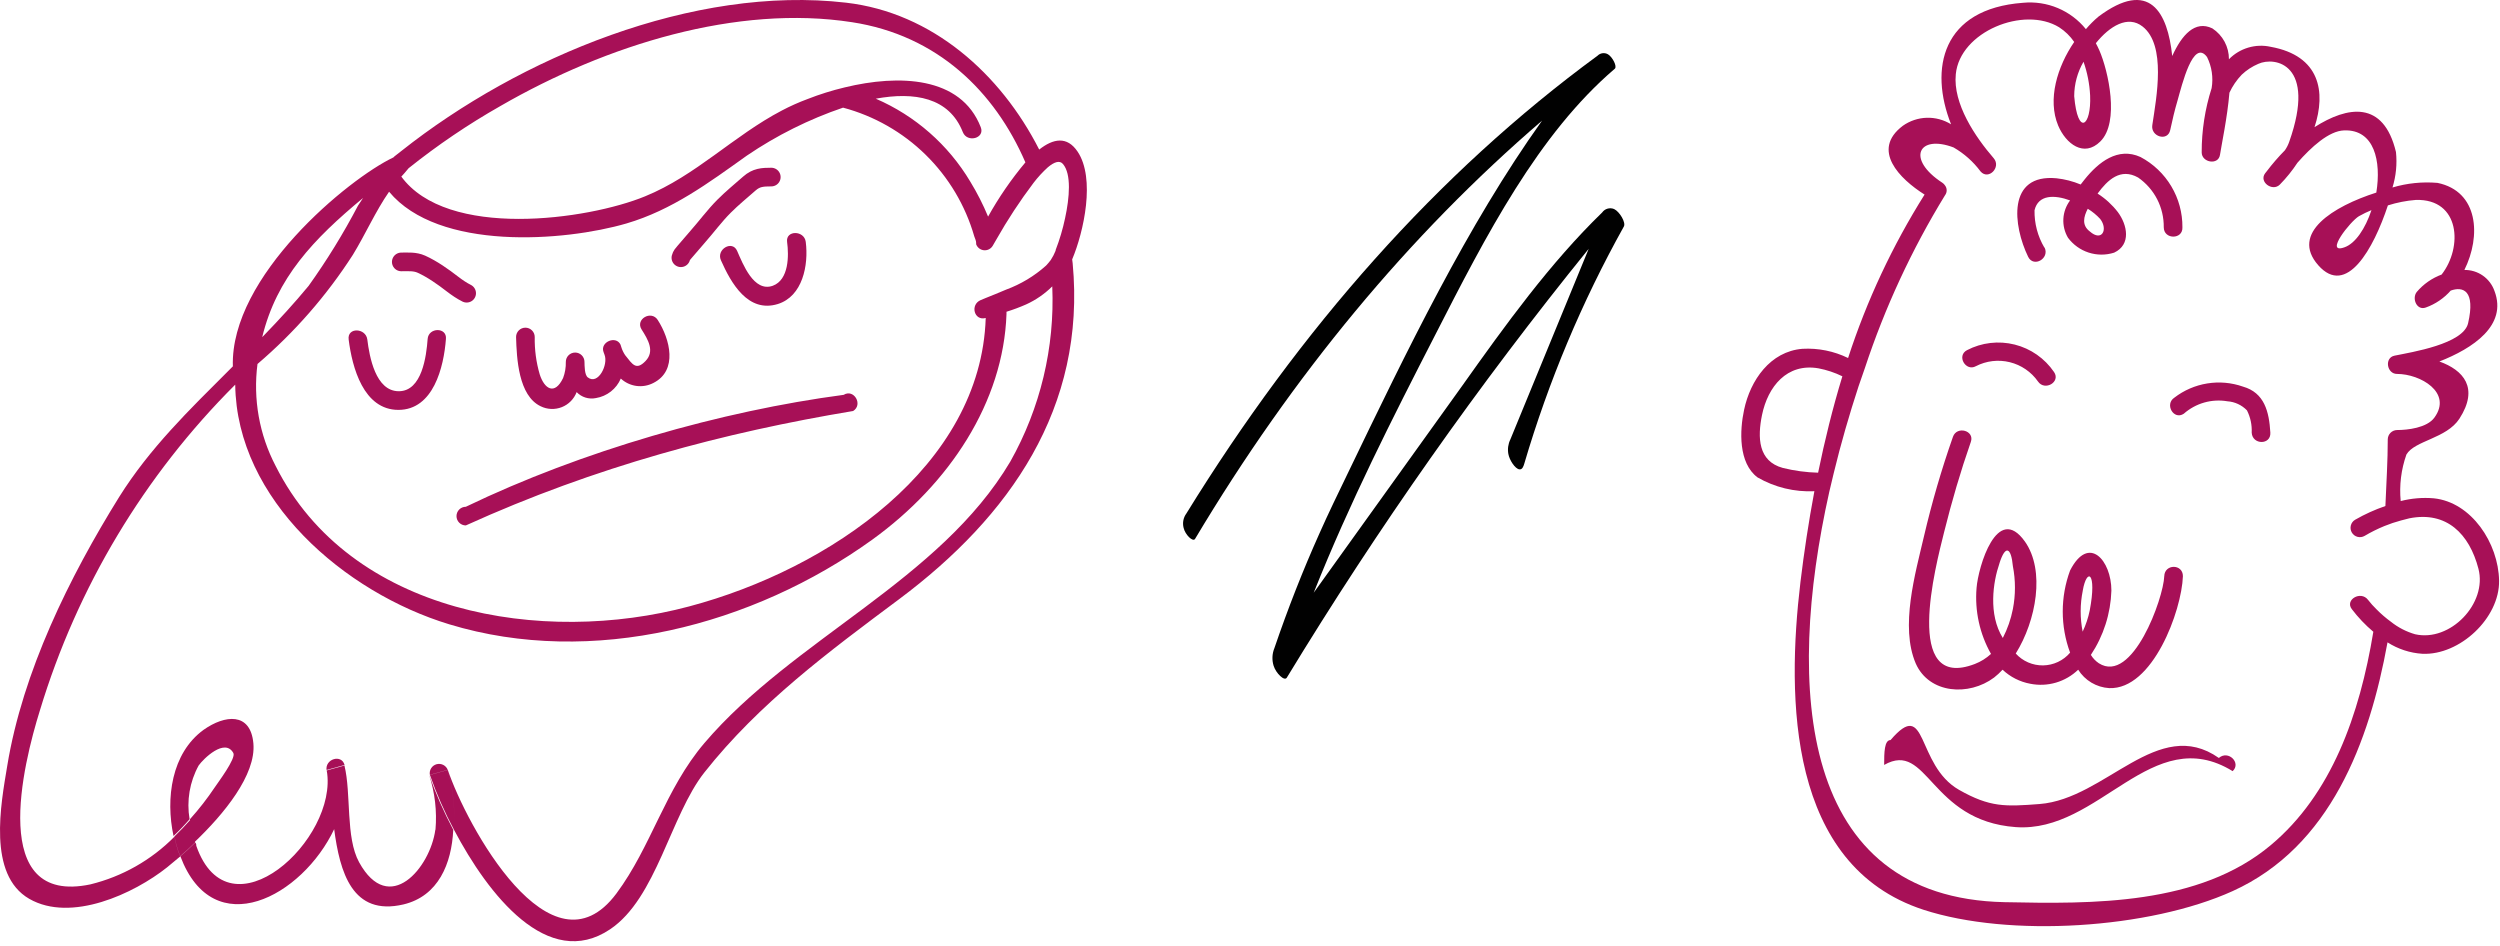
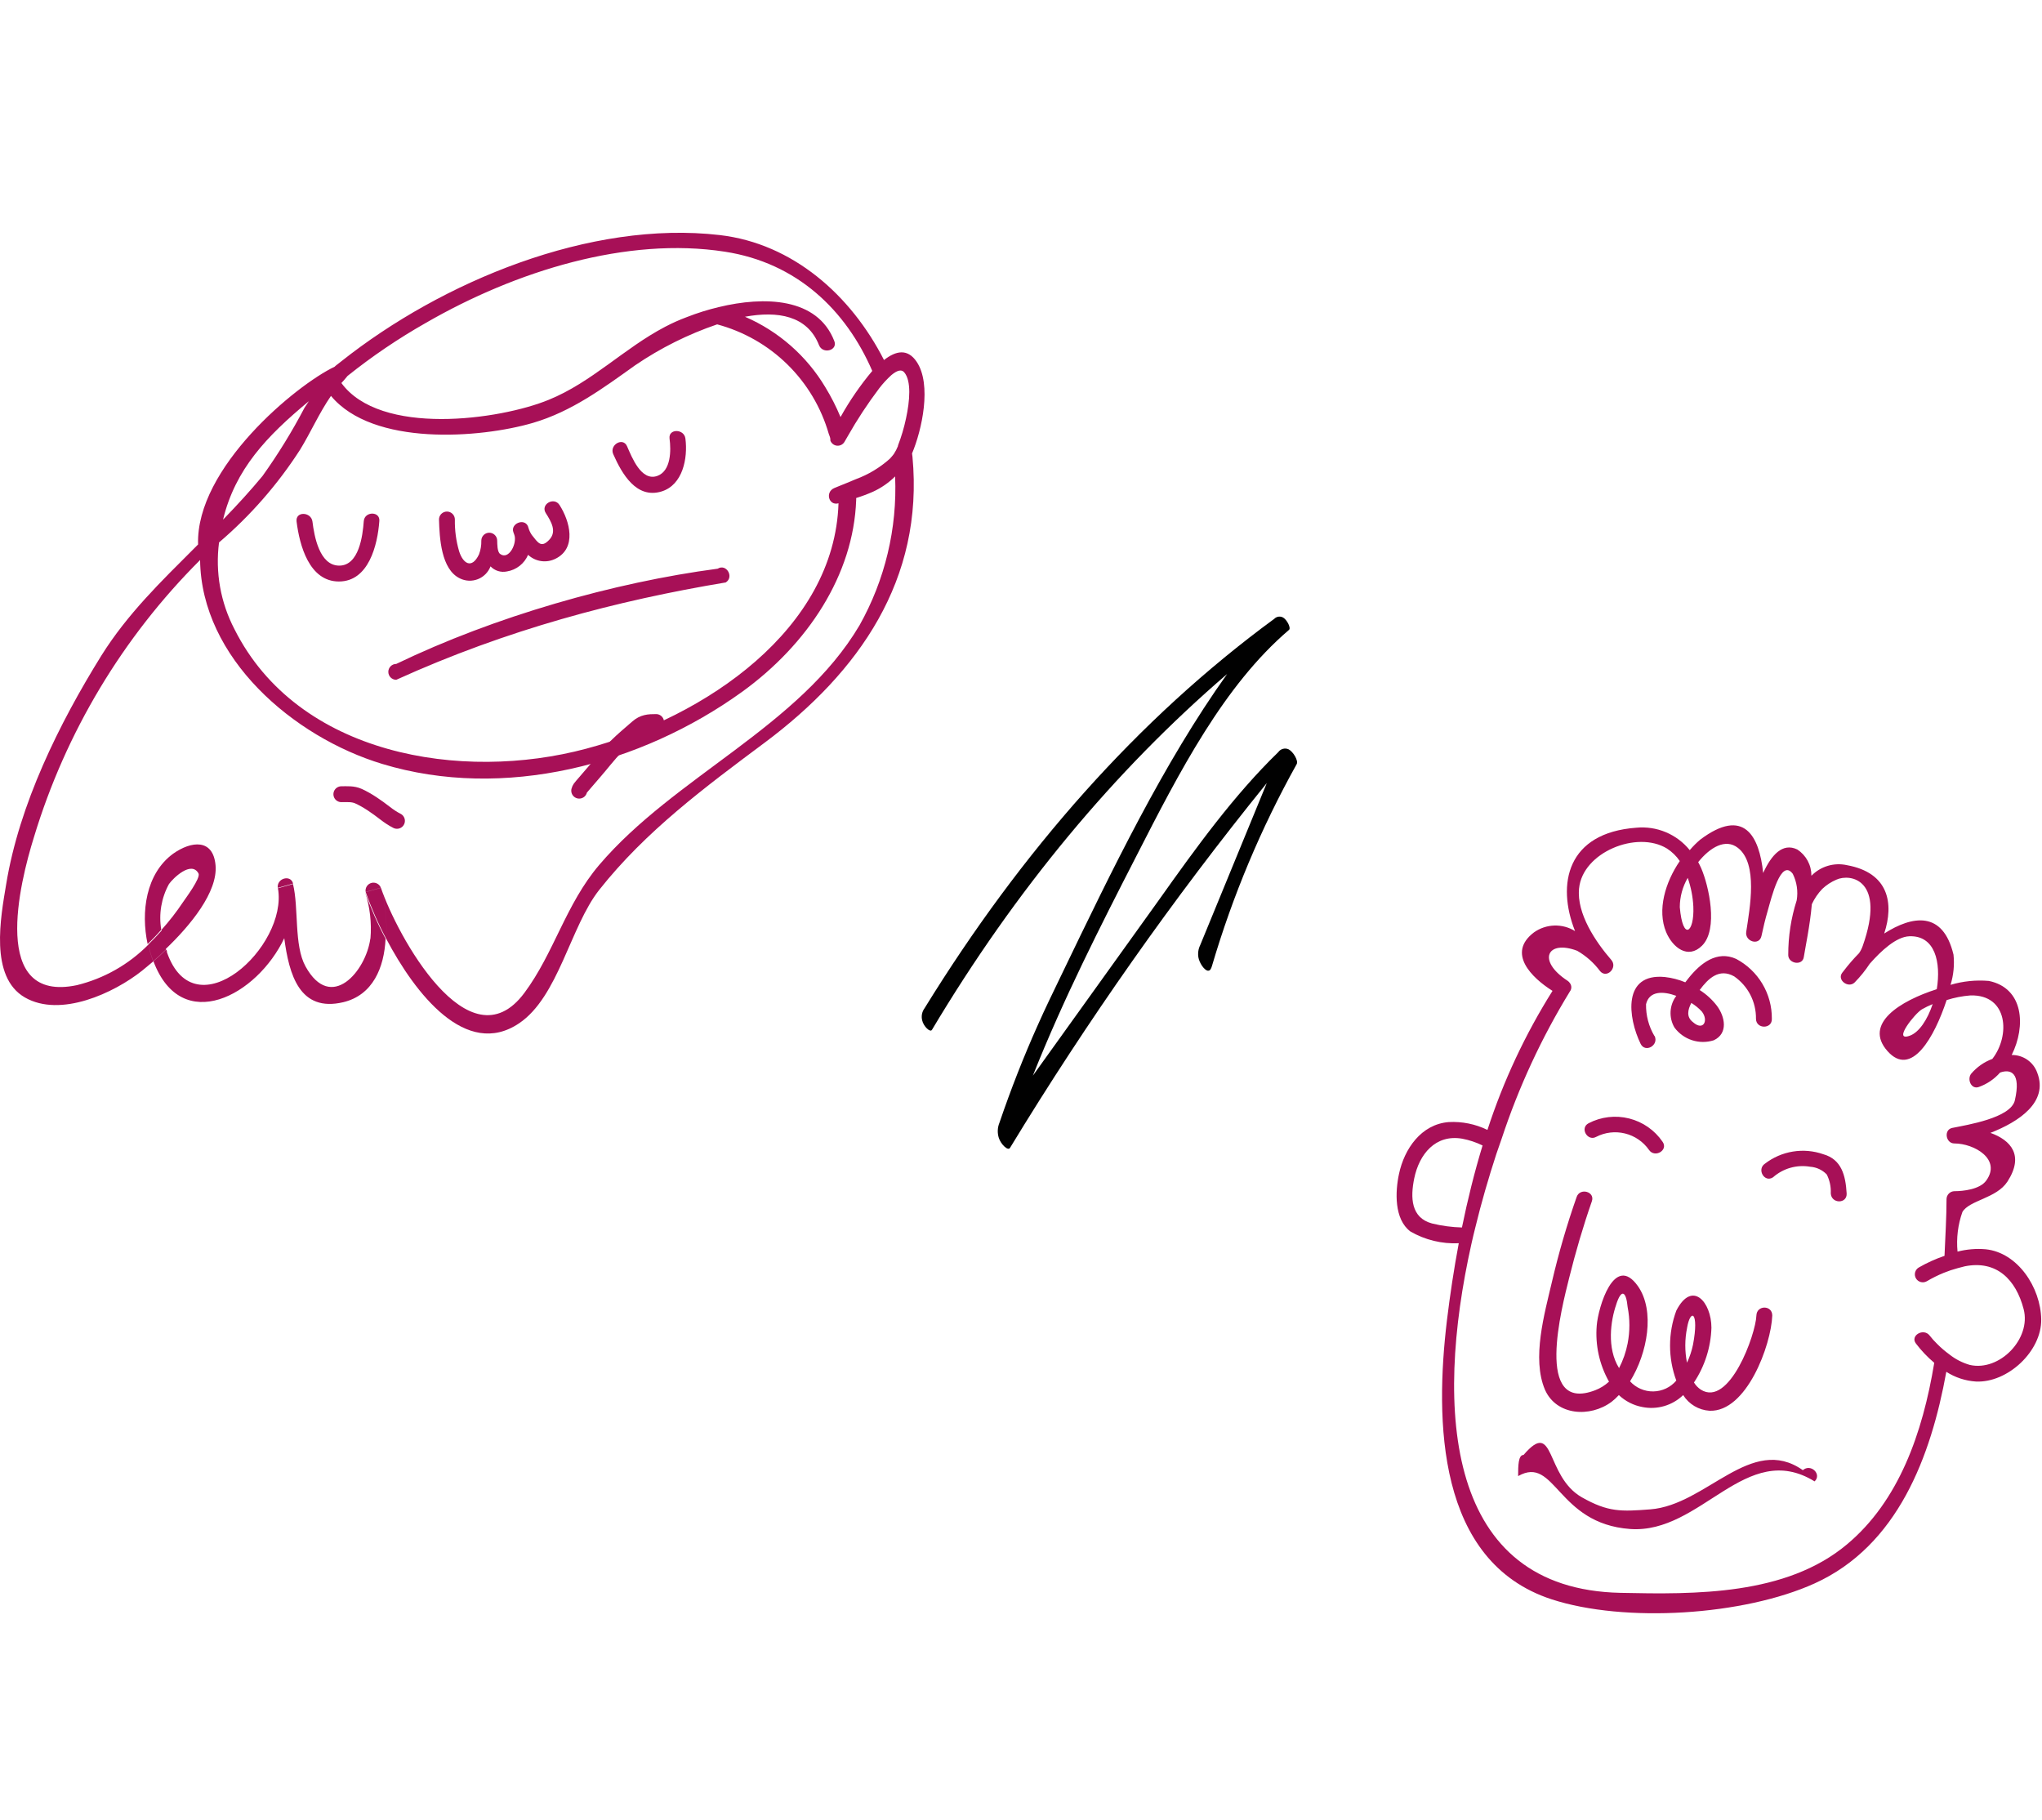
- <svg xmlns="http://www.w3.org/2000/svg" width="201" height="76" viewBox="0 0 201 76" fill="none">
-   <path d="M195.676 40.064C194.783 39.988 193.884 40.063 193.016 40.285C192.895 39.019 193.052 37.743 193.476 36.544C194.136 35.414 196.696 35.264 197.736 33.664C199.336 31.184 198.056 29.754 196.126 29.064C198.806 28.014 201.616 26.174 200.556 23.394C200.381 22.894 200.054 22.462 199.619 22.158C199.185 21.855 198.666 21.696 198.136 21.704C199.496 18.974 199.276 15.384 195.976 14.704C194.757 14.6 193.529 14.725 192.356 15.074C192.641 14.153 192.736 13.184 192.636 12.224C191.636 8.034 188.736 8.534 186.086 10.224C187.016 7.394 186.536 4.484 182.566 3.764C181.967 3.631 181.344 3.653 180.756 3.828C180.168 4.003 179.634 4.325 179.206 4.764C179.209 4.273 179.089 3.788 178.857 3.355C178.624 2.922 178.287 2.554 177.876 2.284C176.476 1.604 175.416 2.814 174.646 4.504C174.286 1.014 172.836 -1.756 168.706 1.344C168.345 1.649 168.011 1.984 167.706 2.344C167.105 1.601 166.329 1.018 165.448 0.648C164.567 0.278 163.607 0.133 162.656 0.224C156.116 0.704 155.096 5.534 156.866 9.994C156.279 9.631 155.598 9.448 154.908 9.469C154.218 9.491 153.549 9.715 152.986 10.114C150.406 12.064 152.736 14.384 154.736 15.644C152.153 19.755 150.087 24.168 148.586 28.784C147.446 28.228 146.182 27.973 144.916 28.044C142.326 28.254 140.726 30.575 140.226 32.944C139.866 34.614 139.756 37.224 141.306 38.384C142.692 39.184 144.278 39.569 145.876 39.494C145.416 41.944 145.046 44.394 144.756 46.794C143.636 56.184 143.756 69.584 154.646 73.144C161.556 75.394 172.796 74.684 179.506 71.644C187.366 68.084 190.506 59.645 191.956 51.645C192.796 52.183 193.76 52.5 194.756 52.564C197.756 52.704 200.976 49.694 200.926 46.684C200.876 43.675 198.706 40.374 195.676 40.064ZM167.516 4.964C167.822 5.838 168 6.75 168.046 7.674C168.156 10.164 167.046 10.984 166.766 7.734C166.768 6.761 167.027 5.806 167.516 4.964ZM143.346 37.624C141.346 37.084 141.296 35.175 141.666 33.364C142.136 31.084 143.666 29.174 146.206 29.614C146.871 29.741 147.517 29.957 148.126 30.254C147.346 32.814 146.706 35.414 146.176 38.005C145.222 37.98 144.273 37.852 143.346 37.624ZM194.176 50.994C193.47 50.791 192.811 50.452 192.236 49.994C191.823 49.693 191.435 49.359 191.076 48.994C190.828 48.754 190.597 48.497 190.386 48.224C189.806 47.464 188.506 48.224 189.086 48.974C189.594 49.643 190.174 50.254 190.816 50.794C189.716 57.465 187.456 63.864 182.576 67.945C176.816 72.784 168.236 72.684 161.156 72.534C144.666 72.184 143.536 55.355 147.076 39.535C147.186 39.044 147.306 38.534 147.426 38.064C148.006 35.664 148.696 33.294 149.426 31.064C149.599 30.564 149.769 30.074 149.936 29.594C151.541 24.732 153.702 20.071 156.376 15.704C156.465 15.59 156.513 15.449 156.513 15.304C156.513 15.159 156.465 15.019 156.376 14.904C156.322 14.82 156.25 14.749 156.166 14.694C153.236 12.784 154.236 10.784 157.066 11.854C157.914 12.342 158.653 12.999 159.236 13.784C159.866 14.514 160.916 13.454 160.296 12.724C158.806 11.004 157.006 8.334 157.246 5.964C157.576 2.544 162.726 0.454 165.556 2.194C166.034 2.503 166.446 2.904 166.766 3.374C165.396 5.374 164.606 8.004 165.476 10.094C166.096 11.564 167.546 12.684 168.866 11.374C170.436 9.824 169.506 5.694 168.786 4.044C168.706 3.844 168.596 3.664 168.506 3.474C169.626 2.084 171.086 1.204 172.266 2.134C174.176 3.634 173.386 7.804 173.046 10.054C172.896 10.984 174.286 11.414 174.486 10.454C174.656 9.654 174.846 8.854 175.076 8.074C175.426 6.854 176.326 3.074 177.446 4.584C177.829 5.358 177.959 6.233 177.816 7.084C177.282 8.756 177.012 10.5 177.016 12.254C177.016 13.074 178.356 13.304 178.486 12.454C178.616 11.604 179.076 9.454 179.246 7.454C179.493 6.92 179.828 6.429 180.236 6.004C180.624 5.638 181.074 5.343 181.566 5.134C182.906 4.524 186.266 5.134 184.056 11.394C183.972 11.639 183.854 11.872 183.706 12.084C183.179 12.618 182.688 13.186 182.236 13.784L182.116 13.934C181.596 14.624 182.706 15.434 183.296 14.844C183.825 14.305 184.301 13.716 184.716 13.084C185.816 11.834 187.236 10.524 188.466 10.484C190.906 10.394 191.466 12.954 191.056 15.484C187.586 16.594 184.116 18.744 186.386 21.324C188.656 23.904 190.836 20.004 191.986 16.514C192.716 16.282 193.471 16.134 194.236 16.074C197.806 15.974 198.016 19.884 196.306 22.074C195.53 22.362 194.841 22.844 194.306 23.474C193.896 23.994 194.306 24.994 195.036 24.724C195.807 24.448 196.495 23.98 197.036 23.364C198.036 23.005 199.036 23.364 198.436 25.984C198.056 27.664 193.896 28.314 192.526 28.594C191.686 28.754 191.896 30.074 192.726 30.064C194.586 30.064 197.196 31.555 195.726 33.575C195.126 34.404 193.556 34.575 192.726 34.575C192.528 34.577 192.338 34.657 192.198 34.797C192.058 34.937 191.978 35.126 191.976 35.325C191.976 37.005 191.866 38.815 191.786 40.684C190.943 40.973 190.129 41.341 189.356 41.785C189.183 41.885 189.058 42.05 189.008 42.243C188.957 42.437 188.985 42.642 189.086 42.814C189.187 42.987 189.352 43.112 189.545 43.163C189.738 43.213 189.943 43.185 190.116 43.084C190.626 42.783 191.158 42.519 191.706 42.294C192.142 42.116 192.59 41.966 193.046 41.844L193.706 41.674C196.706 41.074 198.536 42.924 199.266 45.724C199.996 48.524 196.996 51.634 194.176 50.994ZM190.666 16.894C190.176 18.364 189.376 19.594 188.466 19.894C186.866 20.444 188.976 17.784 189.656 17.384C189.981 17.199 190.319 17.036 190.666 16.894ZM179.506 62C173 58 168.806 66.99 162.066 66.5C155.126 65.99 155.009 59.5 151.486 61.5C151.486 60.5 151.5 59.5 152 59.5C155 56 154.01 61.5 157.5 63.5C160 64.92 161.226 64.854 163.976 64.644C169.306 64.234 173.5 57.5 178.396 60.94C179.156 60.28 180.216 61.34 179.506 62ZM164.366 19.904C163.83 18.997 163.556 17.958 163.576 16.904C163.876 15.634 165.186 15.654 166.436 16.114C166.113 16.541 165.925 17.055 165.895 17.589C165.865 18.123 165.994 18.654 166.266 19.114C166.683 19.675 167.264 20.093 167.929 20.308C168.594 20.523 169.309 20.525 169.976 20.314C171.366 19.664 171.036 18.074 170.276 17.054C169.824 16.466 169.272 15.962 168.646 15.564C169.446 14.474 170.486 13.474 171.906 14.274C172.55 14.722 173.076 15.32 173.435 16.017C173.794 16.715 173.976 17.49 173.966 18.274C173.966 19.274 175.516 19.274 175.466 18.274C175.476 17.114 175.167 15.974 174.572 14.977C173.978 13.981 173.121 13.167 172.096 12.624C170.276 11.794 168.716 13.044 167.606 14.424L167.286 14.834C166.666 14.576 166.013 14.407 165.346 14.334C161.346 13.954 161.846 18.144 163.066 20.654C163.506 21.534 164.806 20.784 164.386 19.904H164.366ZM167.856 16.784C168.226 17.01 168.562 17.286 168.856 17.604C169.506 18.444 168.996 19.474 168.016 18.604C167.366 18.114 167.516 17.434 167.856 16.784ZM158.146 28.154C159.326 27.539 160.69 27.379 161.981 27.703C163.271 28.027 164.397 28.814 165.146 29.914C165.696 30.714 164.396 31.464 163.856 30.674C163.313 29.899 162.506 29.346 161.587 29.12C160.667 28.894 159.697 29.009 158.856 29.444C158.046 29.894 157.286 28.604 158.146 28.154ZM182.536 34.785C182.596 35.785 181.096 35.785 181.036 34.785C181.067 34.165 180.936 33.548 180.656 32.994C180.241 32.565 179.682 32.305 179.086 32.264C178.463 32.158 177.825 32.192 177.217 32.365C176.61 32.538 176.049 32.846 175.576 33.264C174.766 33.804 174.016 32.504 174.816 31.974C175.589 31.378 176.499 30.984 177.463 30.829C178.427 30.673 179.414 30.761 180.336 31.084C182.056 31.574 182.436 33.084 182.536 34.785ZM160.326 54.474C160.569 54.283 160.797 54.073 161.006 53.844C161.625 54.428 162.399 54.821 163.236 54.974C163.921 55.111 164.629 55.079 165.3 54.882C165.97 54.685 166.583 54.329 167.086 53.844C167.353 54.271 167.719 54.628 168.152 54.886C168.585 55.143 169.073 55.293 169.576 55.325C173.076 55.465 175.406 49.114 175.506 46.325C175.506 45.325 174.036 45.325 174.006 46.325C173.946 48.105 171.446 55.044 168.746 53.325C168.487 53.15 168.268 52.921 168.106 52.654C169.126 51.118 169.697 49.328 169.756 47.484C169.756 45.054 167.936 42.944 166.436 45.864C165.648 47.997 165.648 50.342 166.436 52.474C166.168 52.789 165.836 53.044 165.462 53.22C165.088 53.396 164.68 53.491 164.267 53.498C163.853 53.504 163.443 53.423 163.063 53.258C162.684 53.094 162.344 52.851 162.066 52.544C163.716 49.895 164.446 45.874 162.806 43.544C160.566 40.394 159.046 45.594 158.916 47.264C158.761 49.111 159.165 50.961 160.076 52.575C159.697 52.924 159.256 53.199 158.776 53.384C152.946 55.624 155.636 45.484 156.306 42.785C156.916 40.334 157.626 37.904 158.456 35.525C158.776 34.614 157.326 34.215 157.016 35.124C156.095 37.747 155.318 40.418 154.686 43.124C153.986 46.124 152.756 50.384 154.026 53.344C155.106 55.784 158.296 55.995 160.326 54.474ZM167.456 47.474C167.776 45.634 168.606 45.955 168.016 49.075C167.895 49.665 167.703 50.239 167.446 50.785C167.23 49.695 167.233 48.573 167.456 47.484V47.474ZM160.756 45.285C161.236 43.775 161.696 44.005 161.836 45.525C162.057 46.66 162.057 47.828 161.836 48.965C161.678 49.776 161.405 50.56 161.026 51.294C159.846 49.404 160.236 46.784 160.756 45.294V45.285Z" fill="#A71057" />
-   <path d="M36.002 61.905L34.562 62.305C34.527 62.12 34.563 61.929 34.662 61.77C34.761 61.611 34.917 61.494 35.098 61.444C35.279 61.394 35.472 61.413 35.64 61.499C35.807 61.584 35.936 61.729 36.002 61.905ZM26.262 61.905L27.702 61.505C27.472 60.605 26.092 61.015 26.262 61.955V61.905ZM15.312 65.905C14.898 66.372 14.468 66.822 14.022 67.255C14.1 67.64 14.2 68.021 14.322 68.395C14.372 68.545 14.432 68.685 14.492 68.835C14.872 68.505 15.282 68.135 15.692 67.735C15.513 67.14 15.386 66.531 15.312 65.915V65.905ZM27.702 61.545L26.262 61.945C26.542 63.115 26.642 64.865 26.872 66.625C27.664 65.061 27.954 63.29 27.702 61.555V61.545ZM36.002 61.895L34.562 62.295C35.095 63.815 35.744 65.293 36.502 66.715C36.6 65.095 36.431 63.47 36.002 61.905V61.895ZM35.002 66.705C34.592 69.775 31.282 73.705 28.872 69.325C27.772 67.325 28.252 63.815 27.692 61.545C27.946 63.283 27.656 65.058 26.862 66.625C27.322 70.135 28.322 73.685 32.442 72.715C35.242 72.045 36.312 69.445 36.442 66.715C35.684 65.293 35.035 63.815 34.502 62.295C34.967 63.719 35.14 65.222 35.012 66.715L35.002 66.705ZM15.782 68.005C15.782 67.925 15.782 67.825 15.702 67.745C15.292 68.145 14.882 68.515 14.502 68.845C17.162 75.915 24.312 72.095 26.882 66.635C26.652 64.875 26.552 63.125 26.272 61.955C27.232 67.475 18.422 75.565 15.782 68.005ZM34.382 27.255C34.282 28.625 33.932 31.455 32.062 31.455C30.192 31.455 29.702 28.675 29.532 27.295C29.412 26.355 27.902 26.295 28.032 27.295C28.312 29.535 29.222 32.955 32.032 32.955C34.842 32.955 35.682 29.525 35.852 27.255C35.952 26.295 34.452 26.305 34.382 27.255ZM62.532 24.445C64.532 23.825 65.022 21.315 64.782 19.445C64.662 18.505 63.162 18.495 63.282 19.445C63.432 20.555 63.432 22.495 62.132 22.975C60.602 23.525 59.722 21.205 59.262 20.165C58.872 19.285 57.572 20.045 57.962 20.925C58.782 22.775 60.142 25.175 62.532 24.445ZM67.832 31.745C58 33.045 46.772 36.254 37.452 40.745C37.253 40.745 37.062 40.824 36.921 40.965C36.781 41.105 36.702 41.296 36.702 41.495C36.702 41.694 36.781 41.885 36.921 42.025C37.062 42.166 37.253 42.245 37.452 42.245C47.912 37.5 58.262 34.765 68.592 33.045C69.412 32.535 68.652 31.235 67.832 31.745ZM43.472 32.665C43.734 32.794 44.021 32.867 44.313 32.879C44.605 32.891 44.897 32.841 45.169 32.734C45.441 32.627 45.687 32.464 45.893 32.255C46.098 32.047 46.258 31.798 46.362 31.525C46.558 31.73 46.803 31.882 47.074 31.966C47.346 32.05 47.634 32.063 47.912 32.005C48.35 31.934 48.764 31.752 49.114 31.478C49.464 31.203 49.738 30.844 49.912 30.435C50.257 30.756 50.693 30.963 51.16 31.028C51.627 31.092 52.102 31.011 52.522 30.795C54.522 29.795 53.872 27.265 52.882 25.725C52.362 24.915 51.062 25.665 51.582 26.485C52.102 27.305 52.662 28.235 51.902 29.025C51.142 29.815 50.852 29.295 50.262 28.555C50.127 28.355 50.022 28.136 49.952 27.905C49.936 27.84 49.916 27.777 49.892 27.715C49.532 26.945 48.232 27.495 48.522 28.295C48.544 28.37 48.571 28.443 48.602 28.515C48.922 29.315 48.092 30.985 47.262 30.345C46.992 30.145 47.002 29.415 46.992 29.095C46.992 28.896 46.913 28.705 46.772 28.565C46.631 28.424 46.441 28.345 46.242 28.345C46.043 28.345 45.852 28.424 45.711 28.565C45.571 28.705 45.492 28.896 45.492 29.095C45.504 29.538 45.429 29.98 45.272 30.395C44.592 31.815 43.762 31.265 43.392 30.095C43.108 29.121 42.974 28.109 42.992 27.095C42.992 26.896 42.913 26.705 42.772 26.565C42.631 26.424 42.441 26.345 42.242 26.345C42.043 26.345 41.852 26.424 41.711 26.565C41.571 26.705 41.492 26.896 41.492 27.095C41.542 28.815 41.682 31.815 43.472 32.665ZM15.972 61.545C16.352 61.005 18.082 59.305 18.762 60.545C18.992 60.975 17.502 62.945 17.272 63.295C16.668 64.199 16 65.058 15.272 65.865C15.346 66.485 15.473 67.097 15.652 67.695C17.992 65.465 20.602 62.295 20.372 59.765C20.142 57.235 18.072 57.475 16.372 58.675C13.782 60.555 13.302 64.195 13.952 67.215C14.405 66.788 14.835 66.338 15.242 65.865C14.991 64.384 15.248 62.861 15.972 61.545ZM86.242 21.165C87.332 32.785 81.172 41.535 72.302 48.165C66.672 52.365 61.032 56.535 56.632 62.105C53.902 65.565 52.782 72.215 49.052 74.715C44.052 78.075 39.252 71.935 36.502 66.715C36.601 65.092 36.432 63.463 36.002 61.895C37.482 66.295 44.302 78.895 49.562 71.835C52.372 68.055 53.472 63.455 56.632 59.745C63.782 51.355 75.562 46.685 81.232 37.105C83.644 32.817 84.811 27.941 84.602 23.025C83.993 23.628 83.282 24.119 82.502 24.475C81.987 24.702 81.459 24.899 80.922 25.065C80.922 25.125 80.922 25.195 80.922 25.255C80.672 32.325 76.342 38.905 70.122 43.395C60.572 50.275 47.612 53.685 36.122 50.195C27.722 47.645 19.022 40.195 18.912 30.925C11.599 38.223 6.206 47.217 3.212 57.105C1.852 61.455 -0.968 72.835 7.262 71.105C9.826 70.478 12.166 69.152 14.022 67.275C14.1 67.66 14.2 68.041 14.322 68.415C14.372 68.565 14.432 68.705 14.492 68.855L13.432 69.735C10.782 71.845 5.722 74.205 2.352 72.265C-1.018 70.325 0.072 64.655 0.582 61.575C1.822 54.005 5.582 46.395 9.582 39.955C12.052 36.015 15.222 32.955 18.392 29.785L18.722 29.455C18.492 22.215 28.002 14.375 31.632 12.655C31.661 12.631 31.688 12.604 31.712 12.575L32.262 12.145C41.782 4.595 55.782 -1.205 68.022 0.215C74.942 1.015 80.442 5.915 83.552 12.025C84.682 11.135 85.792 10.925 86.642 12.195C88.082 14.345 87.142 18.625 86.202 20.855C86.212 20.965 86.232 21.105 86.242 21.165ZM32.242 14.165C35.922 19.265 47.242 17.685 51.862 15.785C55.942 14.125 58.982 10.915 62.862 8.885C63.528 8.534 64.216 8.227 64.922 7.965C65.898 7.582 66.901 7.268 67.922 7.025C72.252 5.975 77.252 6.115 78.852 10.225C79.212 11.125 77.762 11.505 77.412 10.625C76.312 7.825 73.512 7.365 70.412 7.935C73.583 9.304 76.243 11.638 78.012 14.605C78.561 15.503 79.039 16.442 79.442 17.415C80.302 15.87 81.307 14.411 82.442 13.055C79.962 7.325 75.342 2.835 68.502 1.785C59.282 0.355 48.792 3.585 40.232 8.525C37.644 9.995 35.176 11.667 32.852 13.525C32.622 13.815 32.442 14.005 32.272 14.195L32.242 14.165ZM21.082 27.105L21.202 26.985C22.452 25.695 23.672 24.365 24.812 22.985C26.282 20.929 27.609 18.774 28.782 16.535C28.912 16.325 29.052 16.125 29.192 15.915C25.192 19.235 22.242 22.335 21.082 27.105ZM84.872 20.105C85.194 19.274 85.448 18.418 85.632 17.545C85.992 15.885 86.152 13.995 85.462 13.185C85.192 12.865 84.752 13.025 84.242 13.455C83.826 13.834 83.444 14.249 83.102 14.695C82.002 16.151 81 17.677 80.102 19.265L79.812 19.765C79.74 19.885 79.635 19.982 79.51 20.045C79.385 20.107 79.245 20.134 79.106 20.12C78.966 20.106 78.834 20.054 78.724 19.968C78.613 19.882 78.529 19.767 78.482 19.635V19.525C78.482 19.355 78.392 19.185 78.332 19.005C77.616 16.516 76.269 14.254 74.42 12.441C72.571 10.627 70.284 9.323 67.782 8.655C65.04 9.588 62.437 10.887 60.042 12.515C56.972 14.705 54.042 16.885 50.372 17.965C45.372 19.425 35.252 20.195 31.282 15.415C30.182 17.005 29.392 18.815 28.372 20.485C26.258 23.771 23.674 26.729 20.702 29.265C20.337 32.083 20.846 34.946 22.162 37.465C28.162 49.405 43.642 51.905 55.412 48.755C66.702 45.755 78.872 37.445 79.252 25.565C78.322 25.825 77.972 24.495 78.852 24.125L79.262 23.955C79.762 23.755 80.312 23.535 80.892 23.285C82.074 22.85 83.163 22.195 84.102 21.355C84.237 21.212 84.363 21.062 84.482 20.905C84.636 20.669 84.767 20.417 84.872 20.155V20.105Z" fill="#A71057" />
-   <path d="M32.263 21.058C32.812 21.058 33.358 21.008 33.872 21.238C34.751 21.633 35.629 22.258 36.388 22.845C36.753 23.126 37.124 23.377 37.519 23.575" stroke="#A71057" stroke-width="1.5" stroke-linecap="round" />
-   <path d="M62.012 14.236C61.304 14.236 60.806 14.267 60.254 14.752C59.571 15.351 58.865 15.929 58.222 16.572C57.447 17.347 56.792 18.245 56.066 19.064C55.714 19.46 55.381 19.873 55.028 20.269C54.903 20.41 54.788 20.54 54.743 20.723" stroke="#A71057" stroke-width="1.5" stroke-linecap="round" />
-   <path d="M122.158 37.737C121.81 37.691 121.361 36.989 121.272 36.502C121.198 36.101 121.256 35.688 121.436 35.323L127.731 20.005C118.876 30.94 110.767 42.459 103.46 54.483C103.268 54.8 102.591 54.133 102.401 53.535C102.253 53.064 102.276 52.556 102.465 52.1C103.554 48.91 104.756 45.849 106.07 42.917C106.791 41.288 107.555 39.725 108.317 38.146C113.129 28.154 117.959 18.14 123.984 9.697C113.289 18.886 103.949 30.152 96.084 43.325C95.911 43.612 95.276 42.976 95.16 42.431C95.11 42.236 95.104 42.031 95.143 41.832C95.182 41.634 95.264 41.447 95.385 41.284C104.545 26.43 115.55 13.931 128.441 4.48C128.549 4.37 128.69 4.299 128.843 4.279C128.995 4.258 129.15 4.289 129.283 4.367C129.644 4.582 130.041 5.35 129.829 5.527C123.675 10.783 119.493 18.897 115.373 26.962C111.943 33.647 108.53 40.353 105.621 47.656L117.521 31.074C121.059 26.088 124.632 21.142 128.815 17.082C128.92 16.933 129.072 16.824 129.248 16.775C129.423 16.725 129.61 16.737 129.777 16.809C130.21 17.013 130.742 17.89 130.556 18.216C127.19 24.254 124.505 30.648 122.552 37.279C122.482 37.513 122.392 37.765 122.158 37.737Z" fill="#010101" />
+ <svg xmlns="http://www.w3.org/2000/svg" width="193" height="172" viewBox="0 0 193 172" fill="none">
+   <path d="M187.676 118.064C186.783 117.988 185.884 118.063 185.016 118.285C184.895 117.019 185.052 115.743 185.476 114.544C186.136 113.414 188.696 113.265 189.736 111.665C191.336 109.185 190.056 107.754 188.126 107.064C190.806 106.014 193.616 104.174 192.556 101.394C192.381 100.894 192.054 100.462 191.619 100.158C191.185 99.855 190.666 99.696 190.136 99.704C191.496 96.974 191.276 93.384 187.976 92.704C186.757 92.6 185.529 92.725 184.356 93.074C184.641 92.153 184.736 91.184 184.636 90.224C183.636 86.034 180.736 86.534 178.086 88.224C179.016 85.394 178.536 82.484 174.566 81.764C173.967 81.631 173.344 81.653 172.756 81.828C172.168 82.003 171.634 82.325 171.206 82.764C171.209 82.273 171.089 81.788 170.857 81.355C170.624 80.922 170.287 80.554 169.876 80.284C168.476 79.604 167.416 80.814 166.646 82.504C166.286 79.014 164.836 76.244 160.706 79.344C160.345 79.649 160.011 79.984 159.706 80.344C159.105 79.601 158.329 79.018 157.448 78.648C156.567 78.278 155.607 78.133 154.656 78.224C148.116 78.704 147.096 83.534 148.866 87.994C148.279 87.631 147.598 87.448 146.908 87.469C146.218 87.491 145.549 87.715 144.986 88.114C142.406 90.064 144.736 92.384 146.736 93.644C144.153 97.755 142.087 102.168 140.586 106.784C139.446 106.228 138.182 105.973 136.916 106.044C134.326 106.254 132.726 108.575 132.226 110.944C131.866 112.614 131.756 115.224 133.306 116.384C134.692 117.184 136.278 117.569 137.876 117.494C137.416 119.944 137.046 122.394 136.756 124.794C135.636 134.184 135.756 147.584 146.646 151.144C153.556 153.394 164.796 152.684 171.506 149.644C179.366 146.084 182.506 137.645 183.956 129.645C184.796 130.183 185.76 130.5 186.756 130.564C189.756 130.704 192.976 127.695 192.926 124.685C192.876 121.675 190.706 118.374 187.676 118.064ZM159.516 82.964C159.822 83.838 160 84.75 160.046 85.674C160.156 88.164 159.046 88.984 158.766 85.734C158.768 84.761 159.027 83.806 159.516 82.964ZM135.346 115.625C133.346 115.085 133.296 113.174 133.666 111.364C134.136 109.084 135.666 107.175 138.206 107.615C138.871 107.741 139.517 107.957 140.126 108.254C139.346 110.814 138.706 113.415 138.176 116.005C137.222 115.98 136.273 115.852 135.346 115.625ZM186.176 128.994C185.47 128.791 184.811 128.452 184.236 127.994C183.823 127.693 183.435 127.359 183.076 126.994C182.828 126.754 182.597 126.497 182.386 126.224C181.806 125.464 180.506 126.224 181.086 126.974C181.594 127.643 182.174 128.253 182.816 128.794C181.716 135.464 179.456 141.865 174.576 145.945C168.816 150.785 160.236 150.684 153.156 150.534C136.666 150.184 135.536 133.354 139.076 117.535C139.186 117.045 139.306 116.534 139.426 116.064C140.006 113.664 140.696 111.294 141.426 109.064C141.599 108.564 141.769 108.074 141.936 107.594C143.541 102.732 145.702 98.071 148.376 93.704C148.465 93.59 148.513 93.449 148.513 93.304C148.513 93.159 148.465 93.019 148.376 92.904C148.322 92.82 148.25 92.749 148.166 92.694C145.236 90.784 146.236 88.784 149.066 89.854C149.914 90.342 150.653 90.999 151.236 91.784C151.866 92.514 152.916 91.454 152.296 90.724C150.806 89.004 149.006 86.334 149.246 83.964C149.576 80.544 154.726 78.454 157.556 80.194C158.034 80.503 158.446 80.904 158.766 81.374C157.396 83.374 156.606 86.004 157.476 88.094C158.096 89.564 159.546 90.684 160.866 89.374C162.436 87.824 161.506 83.694 160.786 82.044C160.706 81.844 160.596 81.664 160.506 81.474C161.626 80.084 163.086 79.204 164.266 80.134C166.176 81.634 165.386 85.804 165.046 88.054C164.896 88.984 166.286 89.414 166.486 88.454C166.656 87.654 166.846 86.854 167.076 86.074C167.426 84.854 168.326 81.074 169.446 82.584C169.829 83.358 169.959 84.233 169.816 85.084C169.282 86.756 169.012 88.5 169.016 90.254C169.016 91.074 170.356 91.304 170.486 90.454C170.616 89.604 171.076 87.454 171.246 85.454C171.493 84.919 171.828 84.43 172.236 84.004C172.624 83.638 173.074 83.343 173.566 83.134C174.906 82.524 178.266 83.134 176.056 89.394C175.972 89.639 175.854 89.872 175.706 90.084C175.179 90.618 174.688 91.186 174.236 91.784L174.116 91.934C173.596 92.624 174.706 93.434 175.296 92.844C175.825 92.305 176.301 91.716 176.716 91.084C177.816 89.834 179.236 88.524 180.466 88.484C182.906 88.394 183.466 90.954 183.056 93.484C179.586 94.594 176.116 96.744 178.386 99.324C180.656 101.904 182.836 98.004 183.986 94.514C184.716 94.282 185.471 94.134 186.236 94.074C189.806 93.974 190.016 97.884 188.306 100.074C187.53 100.362 186.841 100.844 186.306 101.474C185.896 101.994 186.306 102.994 187.036 102.724C187.807 102.448 188.495 101.98 189.036 101.365C190.036 101.005 191.036 101.364 190.436 103.984C190.056 105.664 185.896 106.314 184.526 106.594C183.686 106.754 183.896 108.074 184.726 108.064C186.586 108.064 189.196 109.555 187.726 111.575C187.126 112.405 185.556 112.575 184.726 112.575C184.528 112.577 184.338 112.657 184.198 112.797C184.058 112.937 183.978 113.126 183.976 113.325C183.976 115.005 183.866 116.815 183.786 118.685C182.943 118.973 182.129 119.341 181.356 119.785C181.183 119.885 181.058 120.05 181.008 120.243C180.957 120.437 180.985 120.642 181.086 120.814C181.187 120.987 181.352 121.112 181.545 121.163C181.738 121.213 181.943 121.185 182.116 121.084C182.626 120.783 183.158 120.519 183.706 120.294C184.142 120.116 184.59 119.966 185.046 119.845L185.706 119.674C188.706 119.074 190.536 120.924 191.266 123.724C191.996 126.524 188.996 129.634 186.176 128.994ZM182.666 94.894C182.176 96.364 181.376 97.594 180.466 97.894C178.866 98.444 180.976 95.784 181.656 95.384C181.981 95.199 182.319 95.036 182.666 94.894ZM171.506 140C165 136 160.806 144.99 154.066 144.5C147.126 143.99 147.009 137.5 143.486 139.5C143.486 138.5 143.5 137.5 144 137.5C147 134 146.01 139.5 149.5 141.5C152 142.92 153.226 142.854 155.976 142.644C161.306 142.234 165.5 135.5 170.396 138.94C171.156 138.28 172.216 139.34 171.506 140ZM156.366 97.904C155.83 96.997 155.556 95.958 155.576 94.904C155.876 93.634 157.186 93.654 158.436 94.114C158.113 94.541 157.925 95.055 157.895 95.589C157.865 96.123 157.994 96.654 158.266 97.115C158.683 97.675 159.264 98.093 159.929 98.308C160.594 98.523 161.309 98.525 161.976 98.314C163.366 97.664 163.036 96.074 162.276 95.054C161.824 94.466 161.272 93.962 160.646 93.564C161.446 92.474 162.486 91.474 163.906 92.274C164.55 92.722 165.076 93.32 165.435 94.017C165.794 94.715 165.976 95.49 165.966 96.274C165.966 97.274 167.516 97.274 167.466 96.274C167.476 95.114 167.167 93.974 166.572 92.977C165.978 91.981 165.121 91.167 164.096 90.624C162.276 89.794 160.716 91.044 159.606 92.424L159.286 92.834C158.666 92.576 158.013 92.407 157.346 92.334C153.346 91.954 153.846 96.144 155.066 98.654C155.506 99.534 156.806 98.784 156.386 97.904H156.366ZM159.856 94.784C160.226 95.01 160.562 95.286 160.856 95.604C161.506 96.444 160.996 97.474 160.016 96.604C159.366 96.114 159.516 95.434 159.856 94.784ZM150.146 106.154C151.326 105.539 152.69 105.379 153.981 105.703C155.271 106.027 156.397 106.814 157.146 107.914C157.696 108.714 156.396 109.464 155.856 108.674C155.313 107.899 154.506 107.346 153.587 107.12C152.667 106.894 151.697 107.009 150.856 107.444C150.046 107.894 149.286 106.604 150.146 106.154ZM174.536 112.785C174.596 113.785 173.096 113.785 173.036 112.785C173.067 112.165 172.936 111.548 172.656 110.994C172.241 110.565 171.682 110.305 171.086 110.264C170.463 110.158 169.825 110.192 169.217 110.365C168.61 110.538 168.049 110.846 167.576 111.264C166.766 111.804 166.016 110.504 166.816 109.974C167.589 109.378 168.499 108.984 169.463 108.829C170.427 108.673 171.414 108.761 172.336 109.084C174.056 109.574 174.436 111.085 174.536 112.785ZM152.326 132.474C152.569 132.283 152.797 132.073 153.006 131.844C153.625 132.428 154.399 132.821 155.236 132.974C155.921 133.111 156.629 133.079 157.3 132.882C157.97 132.686 158.583 132.329 159.086 131.844C159.353 132.271 159.719 132.628 160.152 132.886C160.585 133.143 161.073 133.293 161.576 133.325C165.076 133.465 167.406 127.115 167.506 124.325C167.506 123.325 166.036 123.325 166.006 124.325C165.946 126.105 163.446 133.045 160.746 131.325C160.487 131.15 160.268 130.921 160.106 130.654C161.126 129.118 161.697 127.328 161.756 125.485C161.756 123.055 159.936 120.944 158.436 123.864C157.648 125.997 157.648 128.341 158.436 130.474C158.168 130.789 157.836 131.043 157.462 131.22C157.088 131.396 156.68 131.491 156.267 131.498C155.853 131.504 155.443 131.423 155.063 131.258C154.684 131.094 154.344 130.851 154.066 130.544C155.716 127.894 156.446 123.874 154.806 121.544C152.566 118.394 151.046 123.594 150.916 125.264C150.761 127.111 151.165 128.961 152.076 130.575C151.697 130.924 151.256 131.199 150.776 131.384C144.946 133.624 147.636 123.485 148.306 120.785C148.916 118.335 149.626 115.905 150.456 113.525C150.776 112.615 149.326 112.215 149.016 113.125C148.095 115.747 147.318 118.418 146.686 121.125C145.986 124.125 144.756 128.384 146.026 131.344C147.106 133.784 150.296 133.994 152.326 132.474ZM159.456 125.474C159.776 123.634 160.606 123.955 160.016 127.075C159.895 127.665 159.703 128.239 159.446 128.785C159.23 127.695 159.233 126.573 159.456 125.485V125.474ZM152.756 123.285C153.236 121.775 153.696 122.005 153.836 123.525C154.057 124.661 154.057 125.828 153.836 126.965C153.678 127.776 153.405 128.56 153.026 129.294C151.846 127.404 152.236 124.784 152.756 123.294V123.285Z" fill="#A71057" />
+   <path d="M36.002 83.905L34.562 84.305C34.527 84.12 34.563 83.93 34.662 83.77C34.761 83.611 34.917 83.494 35.098 83.444C35.279 83.394 35.472 83.413 35.64 83.499C35.807 83.584 35.936 83.729 36.002 83.905ZM26.262 83.905L27.702 83.505C27.472 82.605 26.092 83.015 26.262 83.955V83.905ZM15.312 87.905C14.898 88.372 14.468 88.822 14.022 89.255C14.1 89.64 14.2 90.021 14.322 90.395C14.372 90.545 14.432 90.685 14.492 90.835C14.872 90.505 15.282 90.135 15.692 89.735C15.513 89.14 15.386 88.531 15.312 87.915V87.905ZM27.702 83.545L26.262 83.945C26.542 85.115 26.642 86.865 26.872 88.625C27.664 87.061 27.954 85.29 27.702 83.555V83.545ZM36.002 83.895L34.562 84.295C35.095 85.815 35.744 87.293 36.502 88.715C36.6 87.095 36.431 85.47 36.002 83.905V83.895ZM35.002 88.705C34.592 91.775 31.282 95.705 28.872 91.325C27.772 89.325 28.252 85.815 27.692 83.545C27.946 85.283 27.656 87.058 26.862 88.625C27.322 92.135 28.322 95.685 32.442 94.715C35.242 94.045 36.312 91.445 36.442 88.715C35.684 87.293 35.035 85.815 34.502 84.295C34.967 85.719 35.14 87.222 35.012 88.715L35.002 88.705ZM15.782 90.005C15.782 89.925 15.782 89.825 15.702 89.745C15.292 90.145 14.882 90.515 14.502 90.845C17.162 97.915 24.312 94.095 26.882 88.635C26.652 86.875 26.552 85.125 26.272 83.955C27.232 89.475 18.422 97.565 15.782 90.005ZM34.382 49.255C34.282 50.625 33.932 53.455 32.062 53.455C30.192 53.455 29.702 50.675 29.532 49.295C29.412 48.355 27.902 48.295 28.032 49.295C28.312 51.535 29.222 54.955 32.032 54.955C34.842 54.955 35.682 51.525 35.852 49.255C35.952 48.295 34.452 48.305 34.382 49.255ZM62.532 46.445C64.532 45.825 65.022 43.315 64.782 41.445C64.662 40.505 63.162 40.495 63.282 41.445C63.432 42.555 63.432 44.495 62.132 44.975C60.602 45.525 59.722 43.205 59.262 42.165C58.872 41.285 57.572 42.045 57.962 42.925C58.782 44.775 60.142 47.175 62.532 46.445ZM67.832 53.745C58 55.045 46.772 58.254 37.452 62.745C37.253 62.745 37.062 62.824 36.921 62.965C36.781 63.105 36.702 63.296 36.702 63.495C36.702 63.694 36.781 63.885 36.921 64.025C37.062 64.166 37.253 64.245 37.452 64.245C47.912 59.5 58.262 56.765 68.592 55.045C69.412 54.535 68.652 53.235 67.832 53.745ZM43.472 54.665C43.734 54.794 44.021 54.867 44.313 54.879C44.605 54.891 44.897 54.841 45.169 54.734C45.441 54.627 45.687 54.464 45.893 54.255C46.098 54.047 46.258 53.798 46.362 53.525C46.558 53.73 46.803 53.882 47.074 53.966C47.346 54.05 47.634 54.063 47.912 54.005C48.35 53.934 48.764 53.752 49.114 53.478C49.464 53.203 49.738 52.844 49.912 52.435C50.257 52.756 50.693 52.964 51.16 53.028C51.627 53.092 52.102 53.011 52.522 52.795C54.522 51.795 53.872 49.265 52.882 47.725C52.362 46.915 51.062 47.665 51.582 48.485C52.102 49.305 52.662 50.235 51.902 51.025C51.142 51.815 50.852 51.295 50.262 50.555C50.127 50.355 50.022 50.136 49.952 49.905C49.936 49.84 49.916 49.777 49.892 49.715C49.532 48.945 48.232 49.495 48.522 50.295C48.544 50.37 48.571 50.443 48.602 50.515C48.922 51.315 48.092 52.985 47.262 52.345C46.992 52.145 47.002 51.415 46.992 51.095C46.992 50.896 46.913 50.705 46.772 50.565C46.631 50.424 46.441 50.345 46.242 50.345C46.043 50.345 45.852 50.424 45.711 50.565C45.571 50.705 45.492 50.896 45.492 51.095C45.504 51.538 45.429 51.98 45.272 52.395C44.592 53.815 43.762 53.265 43.392 52.095C43.108 51.121 42.974 50.109 42.992 49.095C42.992 48.896 42.913 48.705 42.772 48.565C42.631 48.424 42.441 48.345 42.242 48.345C42.043 48.345 41.852 48.424 41.711 48.565C41.571 48.705 41.492 48.896 41.492 49.095C41.542 50.815 41.682 53.815 43.472 54.665ZM15.972 83.545C16.352 83.005 18.082 81.305 18.762 82.545C18.992 82.975 17.502 84.945 17.272 85.295C16.668 86.199 16 87.058 15.272 87.865C15.346 88.485 15.473 89.097 15.652 89.695C17.992 87.465 20.602 84.295 20.372 81.765C20.142 79.235 18.072 79.475 16.372 80.675C13.782 82.555 13.302 86.195 13.952 89.215C14.405 88.788 14.835 88.338 15.242 87.865C14.991 86.384 15.248 84.861 15.972 83.545ZM86.242 43.165C87.332 54.785 81.172 63.535 72.302 70.165C66.672 74.365 61.032 78.535 56.632 84.105C53.902 87.565 52.782 94.215 49.052 96.715C44.052 100.075 39.252 93.935 36.502 88.715C36.601 87.092 36.432 85.463 36.002 83.895C37.482 88.295 44.302 100.895 49.562 93.835C52.372 90.055 53.472 85.455 56.632 81.745C63.782 73.355 75.562 68.685 81.232 59.105C83.644 54.817 84.811 49.941 84.602 45.025C83.993 45.628 83.282 46.119 82.502 46.475C81.987 46.702 81.459 46.899 80.922 47.065C80.922 47.125 80.922 47.195 80.922 47.255C80.672 54.325 76.342 60.905 70.122 65.395C60.572 72.275 47.612 75.685 36.122 72.195C27.722 69.645 19.022 62.195 18.912 52.925C11.599 60.223 6.206 69.217 3.212 79.105C1.852 83.455 -0.968 94.835 7.262 93.105C9.826 92.478 12.166 91.152 14.022 89.275C14.1 89.66 14.2 90.041 14.322 90.415C14.372 90.565 14.432 90.705 14.492 90.855L13.432 91.735C10.782 93.845 5.722 96.205 2.352 94.265C-1.018 92.325 0.072 86.655 0.582 83.575C1.822 76.005 5.582 68.395 9.582 61.955C12.052 58.015 15.222 54.955 18.392 51.785L18.722 51.455C18.492 44.215 28.002 36.375 31.632 34.655C31.661 34.631 31.688 34.604 31.712 34.575L32.262 34.145C41.782 26.595 55.782 20.795 68.022 22.215C74.942 23.015 80.442 27.915 83.552 34.025C84.682 33.135 85.792 32.925 86.642 34.195C88.082 36.345 87.142 40.625 86.202 42.855C86.212 42.965 86.232 43.105 86.242 43.165ZM32.242 36.165C35.922 41.265 47.242 39.685 51.862 37.785C55.942 36.125 58.982 32.915 62.862 30.885C63.528 30.534 64.216 30.227 64.922 29.965C65.898 29.582 66.901 29.268 67.922 29.025C72.252 27.975 77.252 28.115 78.852 32.225C79.212 33.125 77.762 33.505 77.412 32.625C76.312 29.825 73.512 29.365 70.412 29.935C73.583 31.304 76.243 33.638 78.012 36.605C78.561 37.503 79.039 38.442 79.442 39.415C80.302 37.87 81.307 36.411 82.442 35.055C79.962 29.325 75.342 24.835 68.502 23.785C59.282 22.355 48.792 25.585 40.232 30.525C37.644 31.995 35.176 33.667 32.852 35.525C32.622 35.815 32.442 36.005 32.272 36.195L32.242 36.165ZM21.082 49.105L21.202 48.985C22.452 47.695 23.672 46.365 24.812 44.985C26.282 42.929 27.609 40.774 28.782 38.535C28.912 38.325 29.052 38.125 29.192 37.915C25.192 41.235 22.242 44.335 21.082 49.105ZM84.872 42.105C85.194 41.274 85.448 40.417 85.632 39.545C85.992 37.885 86.152 35.995 85.462 35.185C85.192 34.865 84.752 35.025 84.242 35.455C83.826 35.834 83.444 36.249 83.102 36.695C82.002 38.151 81 39.677 80.102 41.265L79.812 41.765C79.74 41.885 79.635 41.982 79.51 42.045C79.385 42.107 79.245 42.133 79.106 42.12C78.966 42.106 78.834 42.054 78.724 41.968C78.613 41.882 78.529 41.767 78.482 41.635V41.525C78.482 41.355 78.392 41.185 78.332 41.005C77.616 38.516 76.269 36.254 74.42 34.441C72.571 32.627 70.284 31.323 67.782 30.655C65.04 31.588 62.437 32.887 60.042 34.515C56.972 36.705 54.042 38.885 50.372 39.965C45.372 41.425 35.252 42.195 31.282 37.415C30.182 39.005 29.392 40.815 28.372 42.485C26.258 45.771 23.674 48.729 20.702 51.265C20.337 54.083 20.846 56.946 22.162 59.465C28.162 71.405 43.642 73.905 55.412 70.755C66.702 67.755 78.872 59.445 79.252 47.565C78.322 47.825 77.972 46.495 78.852 46.125L79.262 45.955C79.762 45.755 80.312 45.535 80.892 45.285C82.074 44.85 83.163 44.195 84.102 43.355C84.237 43.212 84.363 43.062 84.482 42.905C84.636 42.669 84.767 42.417 84.872 42.155V42.105Z" fill="#A71057" />
+   <path d="M32.263 75.058C32.812 75.058 33.358 75.008 33.872 75.238C34.751 75.633 35.629 76.258 36.388 76.844C36.753 77.126 37.124 77.377 37.519 77.575" stroke="#A71057" stroke-width="1.5" stroke-linecap="round" />
+   <path d="M62.012 68.236C61.304 68.236 60.806 68.267 60.254 68.752C59.571 69.351 58.865 69.929 58.222 70.572C57.447 71.347 56.792 72.245 56.066 73.064C55.714 73.46 55.381 73.873 55.029 74.269C54.904 74.41 54.788 74.54 54.743 74.723" stroke="#A71057" stroke-width="1.5" stroke-linecap="round" />
+   <path d="M114.158 91.737C113.81 91.691 113.361 90.989 113.272 90.502C113.198 90.101 113.256 89.688 113.436 89.323L119.731 74.005C110.876 84.94 102.767 96.459 95.46 108.483C95.268 108.8 94.591 108.133 94.401 107.535C94.253 107.064 94.276 106.556 94.465 106.1C95.554 102.91 96.756 99.849 98.07 96.917C98.791 95.288 99.555 93.725 100.317 92.146C105.129 82.154 109.959 72.14 115.984 63.697C105.289 72.886 95.949 84.152 88.084 97.325C87.911 97.612 87.276 96.976 87.16 96.431C87.11 96.236 87.104 96.031 87.143 95.832C87.182 95.634 87.264 95.447 87.385 95.284C96.545 80.43 107.55 67.931 120.441 58.48C120.549 58.37 120.69 58.299 120.843 58.279C120.995 58.258 121.15 58.289 121.283 58.367C121.644 58.582 122.041 59.35 121.829 59.528C115.675 64.783 111.493 72.897 107.373 80.962C103.943 87.647 100.53 94.353 97.621 101.656L109.521 85.074C113.059 80.088 116.632 75.142 120.815 71.082C120.92 70.933 121.072 70.824 121.248 70.775C121.423 70.725 121.61 70.737 121.777 70.809C122.21 71.013 122.742 71.89 122.556 72.216C119.19 78.254 116.505 84.648 114.552 91.279C114.482 91.513 114.392 91.765 114.158 91.737Z" fill="#010101" />
</svg>
